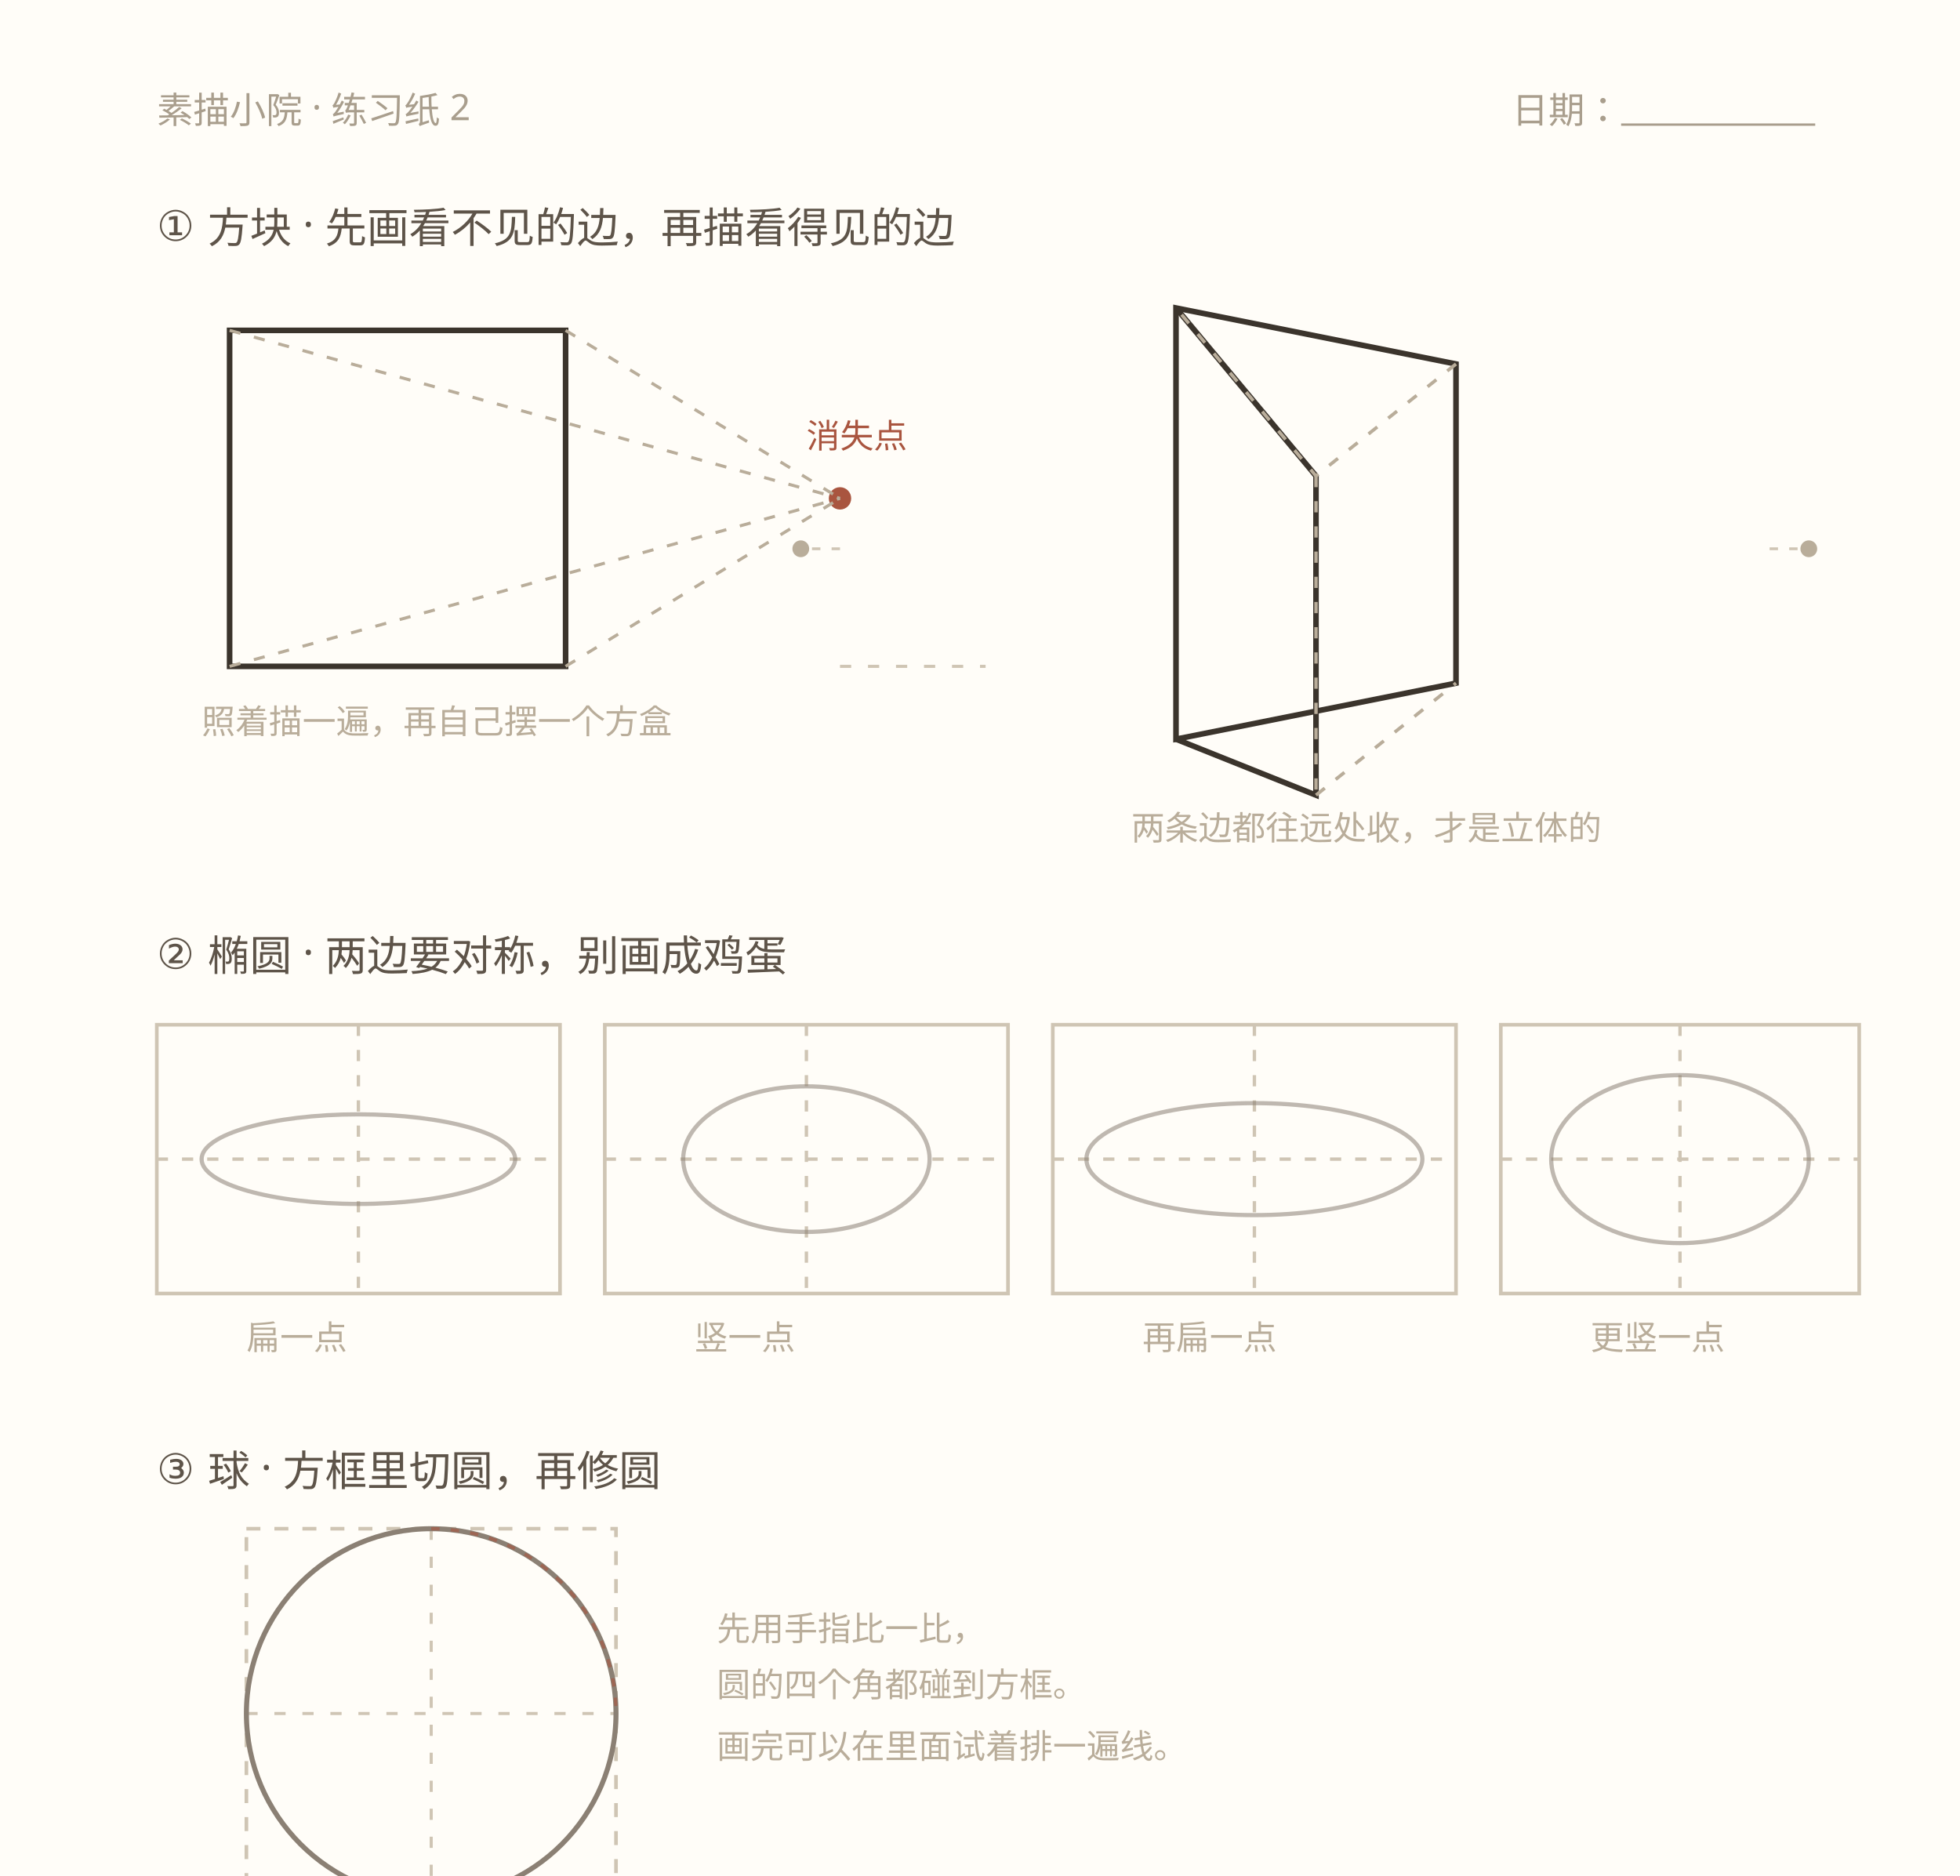
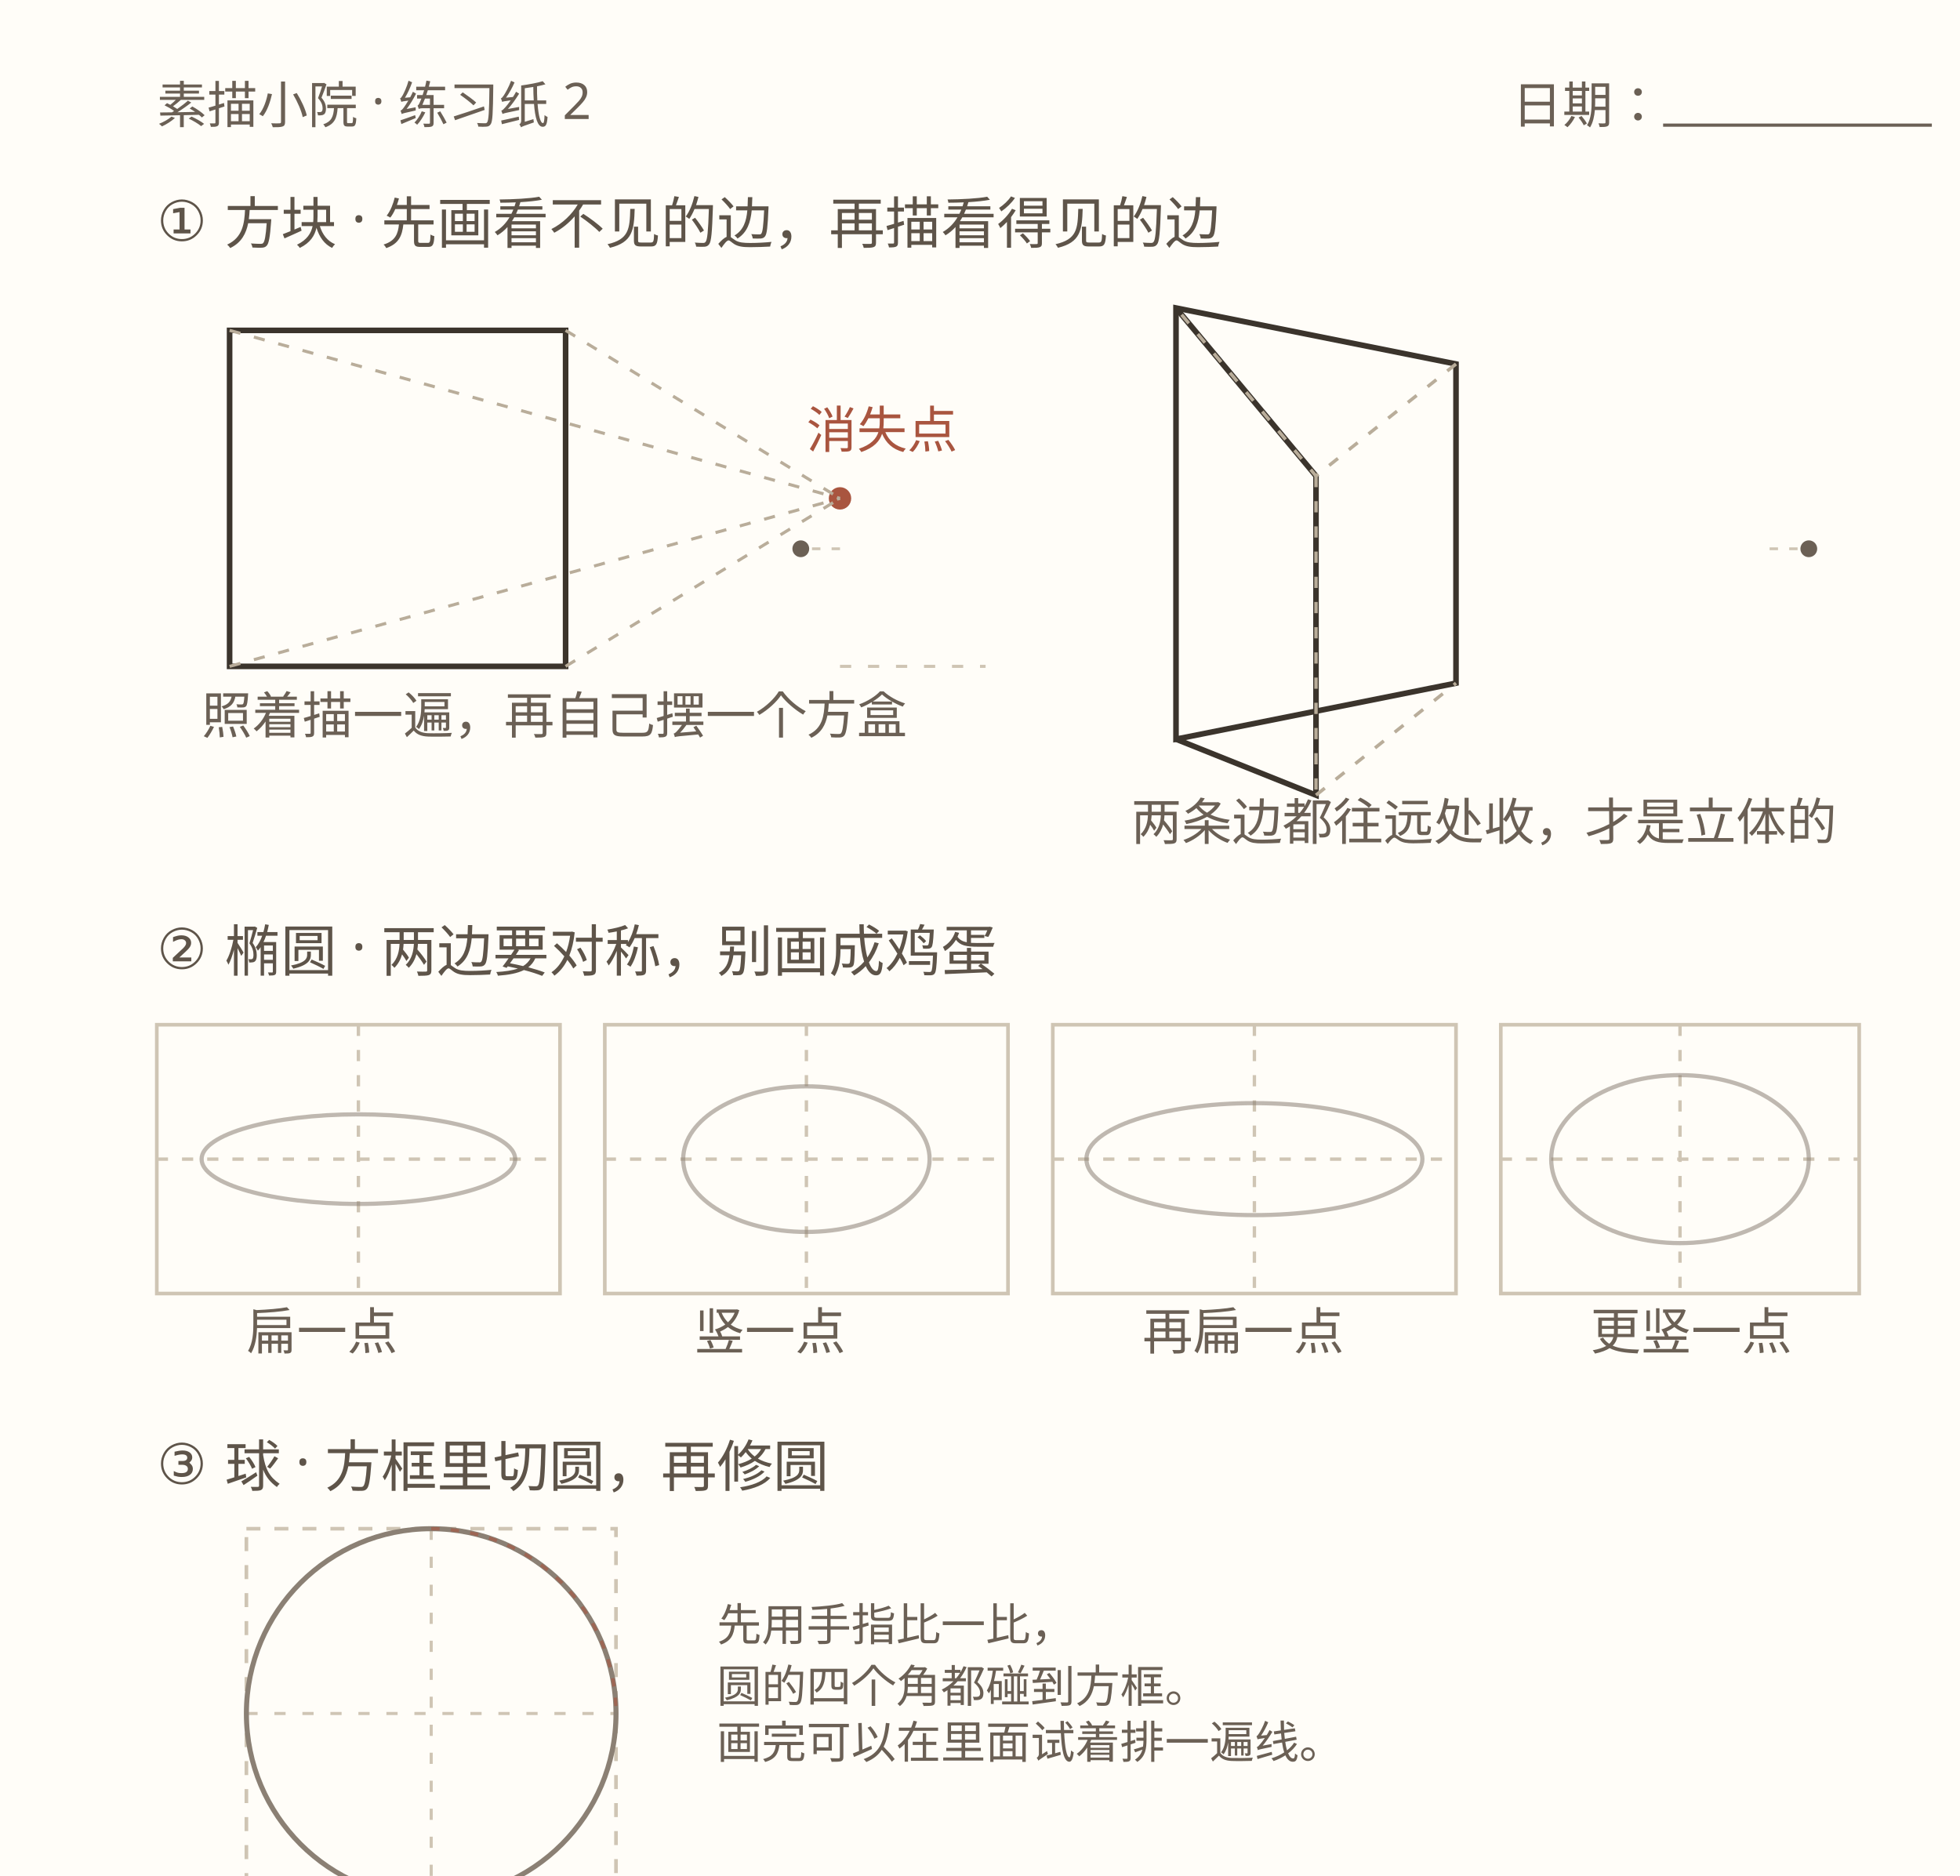
<svg xmlns="http://www.w3.org/2000/svg" viewBox="0 0 700 670" width="700" height="670" role="img" aria-labelledby="s2">
  <rect width="700" height="670" fill="#FFFDF8" />
  <g font-family="PingFang SC, Microsoft YaHei, sans-serif">
-     <text x="56" y="44" font-size="13" fill="#A99E8D">素描小院 · 练习纸 2</text>
-     <text x="540" y="44" font-size="13" fill="#A99E8D">日期：____________</text>
-     <text x="56" y="86" font-size="15" fill="#5E5449">① 方块 · 先画看不见的边，再描看得见的边</text>
+     <text x="56" y="44" font-size="18" fill="#6B6055">素描小院 · 练习纸 2</text>
+     <text x="540" y="44" font-size="18" fill="#6B6055">日期：____________</text>
+     <text x="56" y="86" font-size="20" fill="#5E5449">① 方块 · 先画看不见的边，再描看得见的边</text>
    <g>
      <path d="M82 118 H202 V238 H82 Z" fill="none" stroke="#3B342C" stroke-width="2" />
      <circle cx="300" cy="178" r="4" fill="#A9553F" />
-       <text x="288" y="160" font-size="12" fill="#A9553F">消失点</text>
+       <text x="288" y="160" font-size="18" fill="#A9553F">消失点</text>
      <g stroke="#B9AD9A" stroke-width="1.1" stroke-dasharray="4 5">
        <path d="M82 118 L300 178" />
        <path d="M202 118 L300 178" />
        <path d="M82 238 L300 178" />
        <path d="M202 238 L300 178" />
      </g>
      <path d="M300 238 H352" stroke="#CFC5B4" stroke-width="1.1" stroke-dasharray="4 6" />
-       <text x="72" y="262" font-size="12" fill="#B9AD9A">照着描一遍，再自己摆一个方盒</text>
+       <text x="72" y="262" font-size="18" fill="#6B6055">照着描一遍，再自己摆一个方盒</text>
    </g>
    <g>
      <path d="M420 110 L520 130 L520 244 L420 264 Z" fill="none" stroke="#3B342C" stroke-width="2" />
      <path d="M420 110 L470 170 L470 284 L420 264" fill="none" stroke="#3B342C" stroke-width="2" />
      <path d="M520 130 L470 170 L420 110" fill="none" stroke="#B9AD9A" stroke-width="1.2" stroke-dasharray="4 5" />
      <path d="M470 170 L470 284" stroke="#B9AD9A" stroke-width="1.2" stroke-dasharray="4 5" />
      <path d="M470 284 L520 244" stroke="#B9AD9A" stroke-width="1.2" stroke-dasharray="4 5" />
-       <circle cx="286" cy="196" r="3" fill="#B9AD9A" />
-       <circle cx="646" cy="196" r="3" fill="#B9AD9A" />
+       <circle cx="286" cy="196" r="3" fill="#6B6055" />
+       <circle cx="646" cy="196" r="3" fill="#6B6055" />
      <path d="M290 196 H300" stroke="#CFC5B4" stroke-width="1" stroke-dasharray="3 4" />
      <path d="M632 196 H642" stroke="#CFC5B4" stroke-width="1" stroke-dasharray="3 4" />
-       <text x="404" y="300" font-size="12" fill="#B9AD9A">两条边都往远处收，才是立体的</text>
+       <text x="404" y="300" font-size="18" fill="#6B6055">两条边都往远处收，才是立体的</text>
    </g>
-     <text x="56" y="346" font-size="15" fill="#5E5449">② 椭圆 · 两边要对称，别画成鸡蛋</text>
+     <text x="56" y="346" font-size="20" fill="#5E5449">② 椭圆 · 两边要对称，别画成鸡蛋</text>
    <g>
      <rect x="56" y="366" width="144" height="96" fill="#FFFDF8" stroke="#CFC5B4" stroke-width="1.3" />
      <rect x="216" y="366" width="144" height="96" fill="#FFFDF8" stroke="#CFC5B4" stroke-width="1.3" />
      <rect x="376" y="366" width="144" height="96" fill="#FFFDF8" stroke="#CFC5B4" stroke-width="1.3" />
      <rect x="536" y="366" width="128" height="96" fill="#FFFDF8" stroke="#CFC5B4" stroke-width="1.3" />
      <g fill="none" stroke="#CFC5B4" stroke-width="1.2" stroke-dasharray="4 5">
        <path d="M128 366 V462" />
        <path d="M56 414 H200" />
        <path d="M288 366 V462" />
        <path d="M216 414 H360" />
        <path d="M448 366 V462" />
        <path d="M376 414 H520" />
        <path d="M600 366 V462" />
        <path d="M536 414 H664" />
      </g>
      <g fill="none" stroke="#8B8074" stroke-width="1.5" opacity=".55">
        <ellipse cx="128" cy="414" rx="56" ry="16" />
        <ellipse cx="288" cy="414" rx="44" ry="26" />
        <ellipse cx="448" cy="414" rx="60" ry="20" />
        <ellipse cx="600" cy="414" rx="46" ry="30" />
      </g>
-       <g font-size="12" fill="#B9AD9A">
+       <g font-size="18" fill="#6B6055">
        <text x="88" y="482">扁一点</text>
        <text x="248" y="482">竖一点</text>
        <text x="408" y="482">再扁一点</text>
        <text x="568" y="482">更竖一点</text>
      </g>
    </g>
-     <text x="56" y="530" font-size="15" fill="#5E5449">③ 球 · 方框里切圆，再修圆</text>
+     <text x="56" y="530" font-size="20" fill="#5E5449">③ 球 · 方框里切圆，再修圆</text>
    <g>
      <rect x="88" y="546" width="132" height="132" fill="none" stroke="#CFC5B4" stroke-width="1.3" stroke-dasharray="5 5" />
      <path d="M88 612 H220 M154 546 V678" stroke="#CFC5B4" stroke-width="1.1" stroke-dasharray="4 6" />
      <circle cx="154" cy="612" r="66" fill="none" stroke="#8B8074" stroke-width="1.8" />
      <path d="M154 546 A66 66 0 0 1 220 612" fill="none" stroke="#A9553F" stroke-width="1.2" stroke-dasharray="3 4" opacity=".6" />
-       <text x="256" y="586" font-size="12" fill="#B9AD9A">先用手指比一比，</text>
-       <text x="256" y="606" font-size="12" fill="#B9AD9A">圆的四个角都碰到方框。</text>
-       <text x="256" y="628" font-size="12" fill="#B9AD9A">画完可以在里面试着排一遍线。</text>
+       <text x="256" y="586" font-size="16" fill="#6B6055">先用手指比一比，</text>
+       <text x="256" y="608" font-size="16" fill="#6B6055">圆的四个角都碰到方框。</text>
+       <text x="256" y="628" font-size="16" fill="#6B6055">画完可以在里面试着排一遍线。</text>
    </g>
  </g>
</svg>
